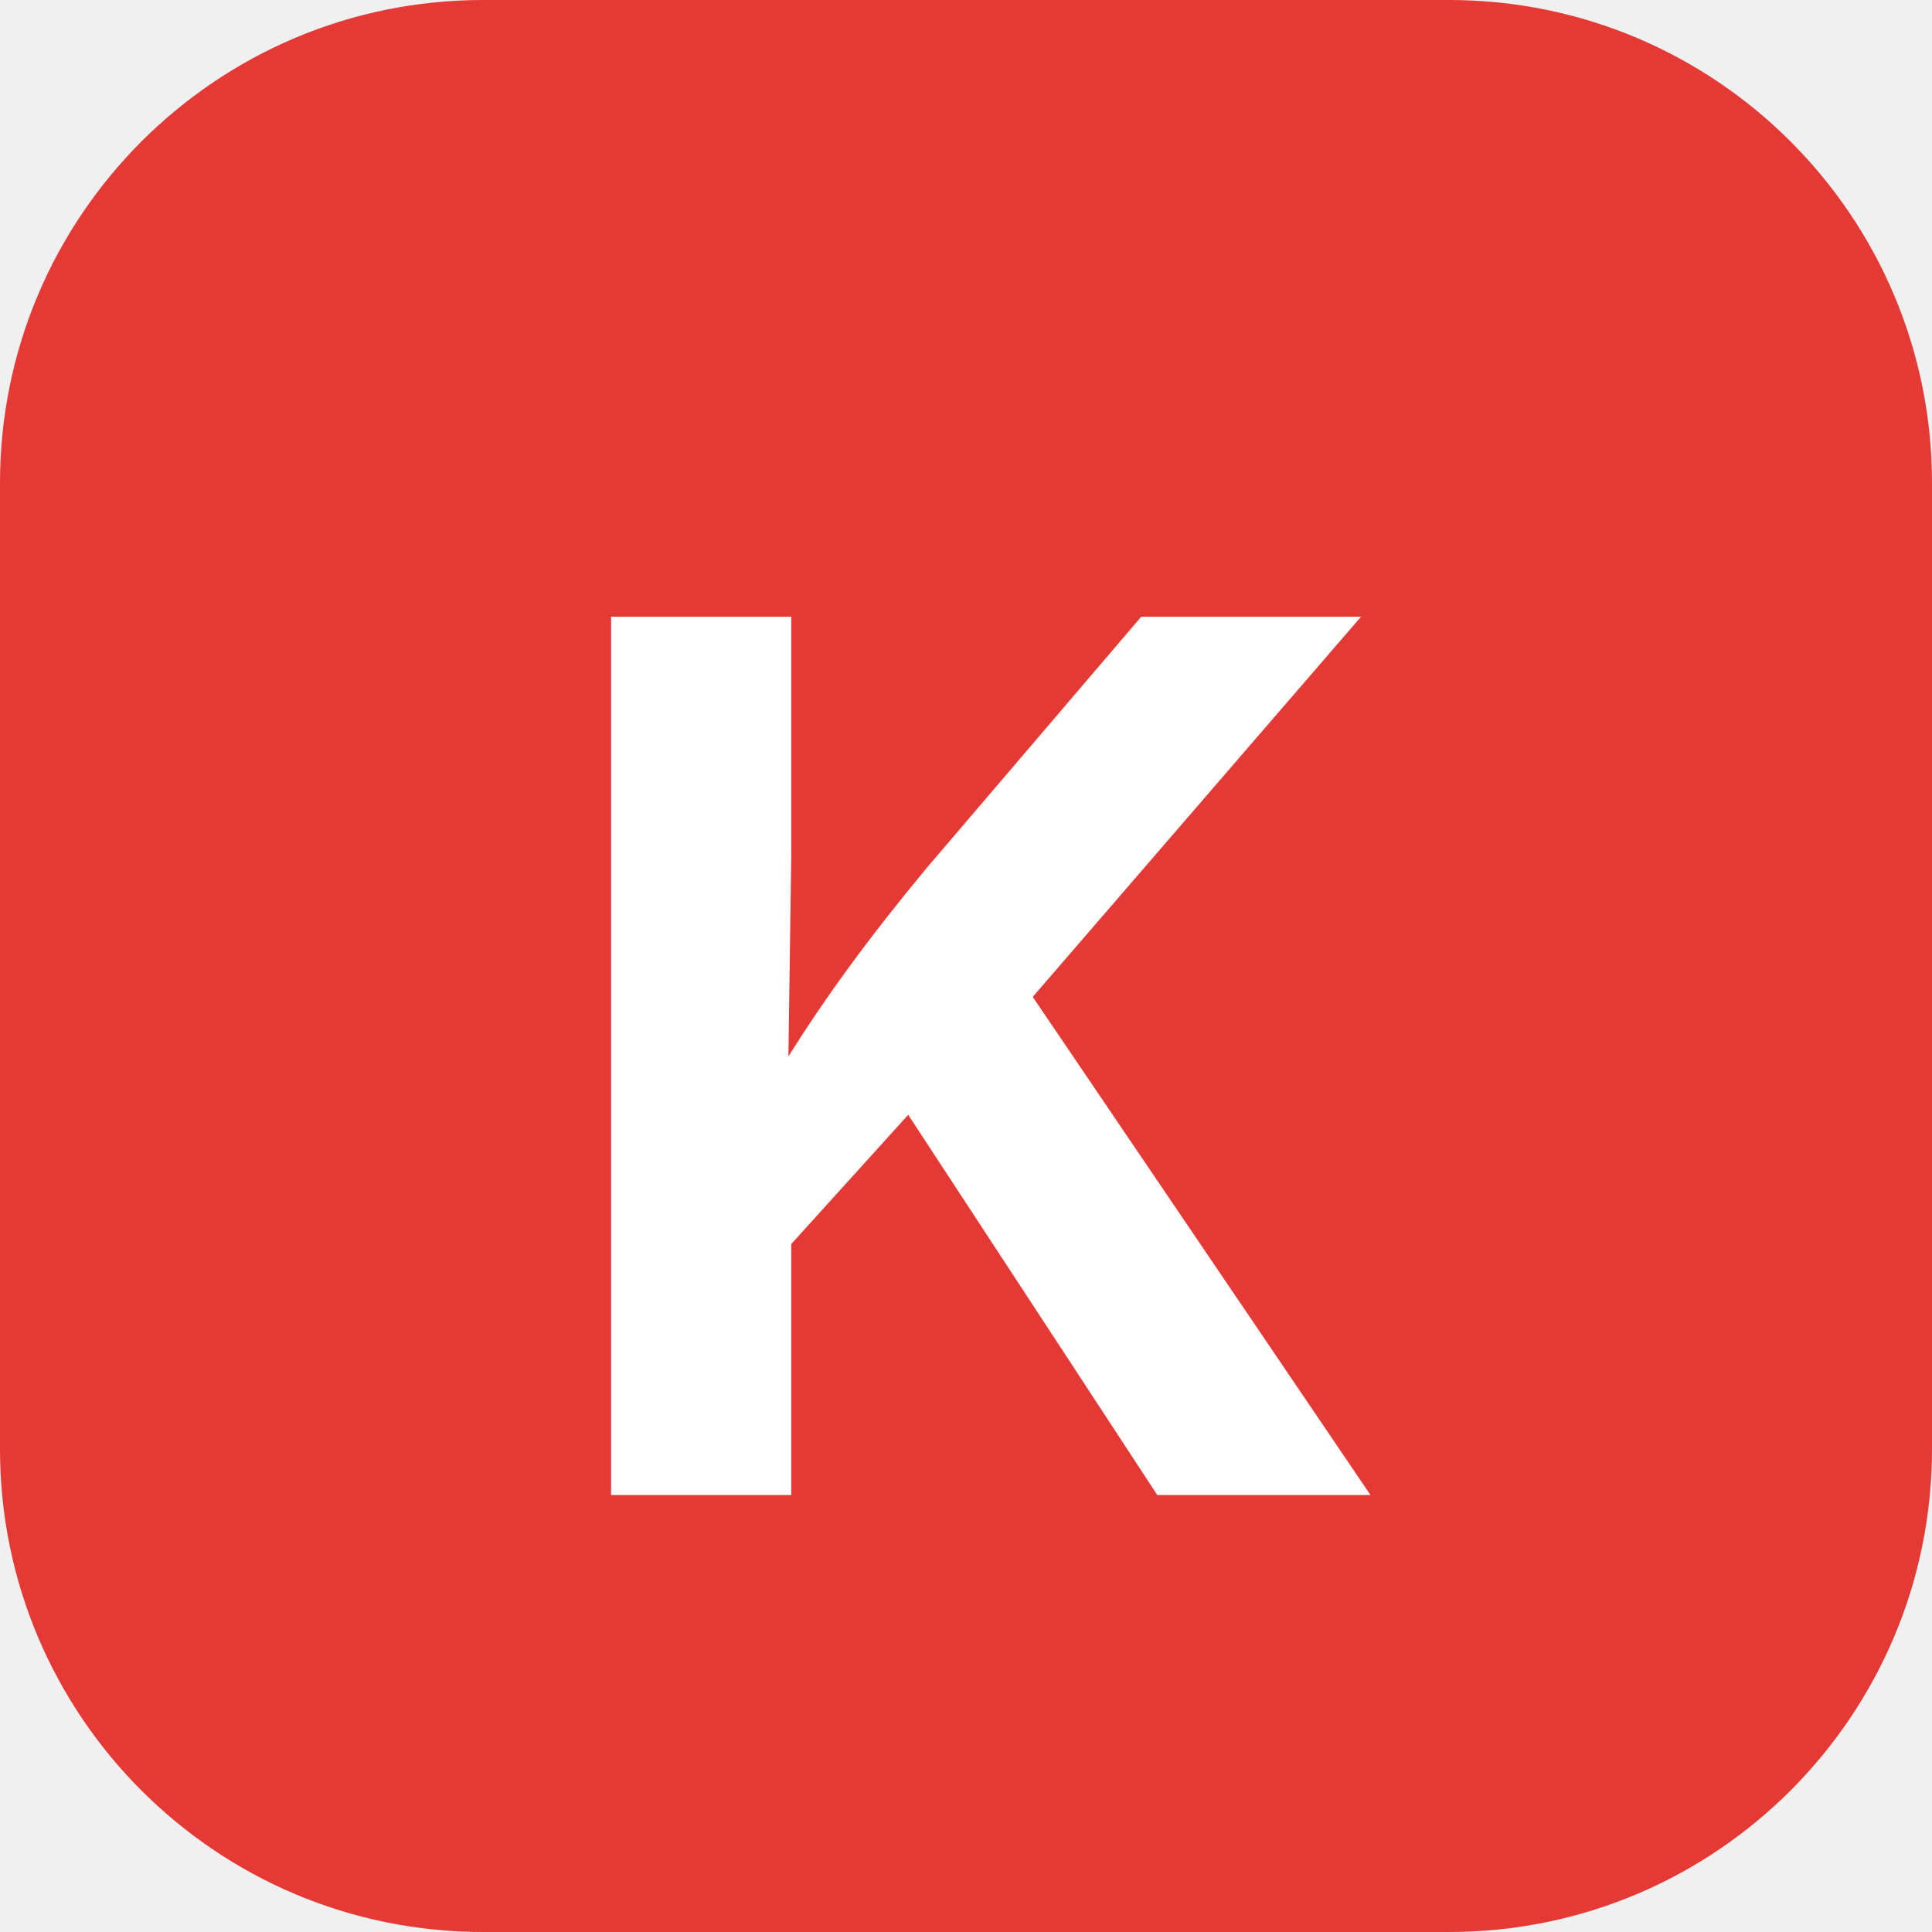
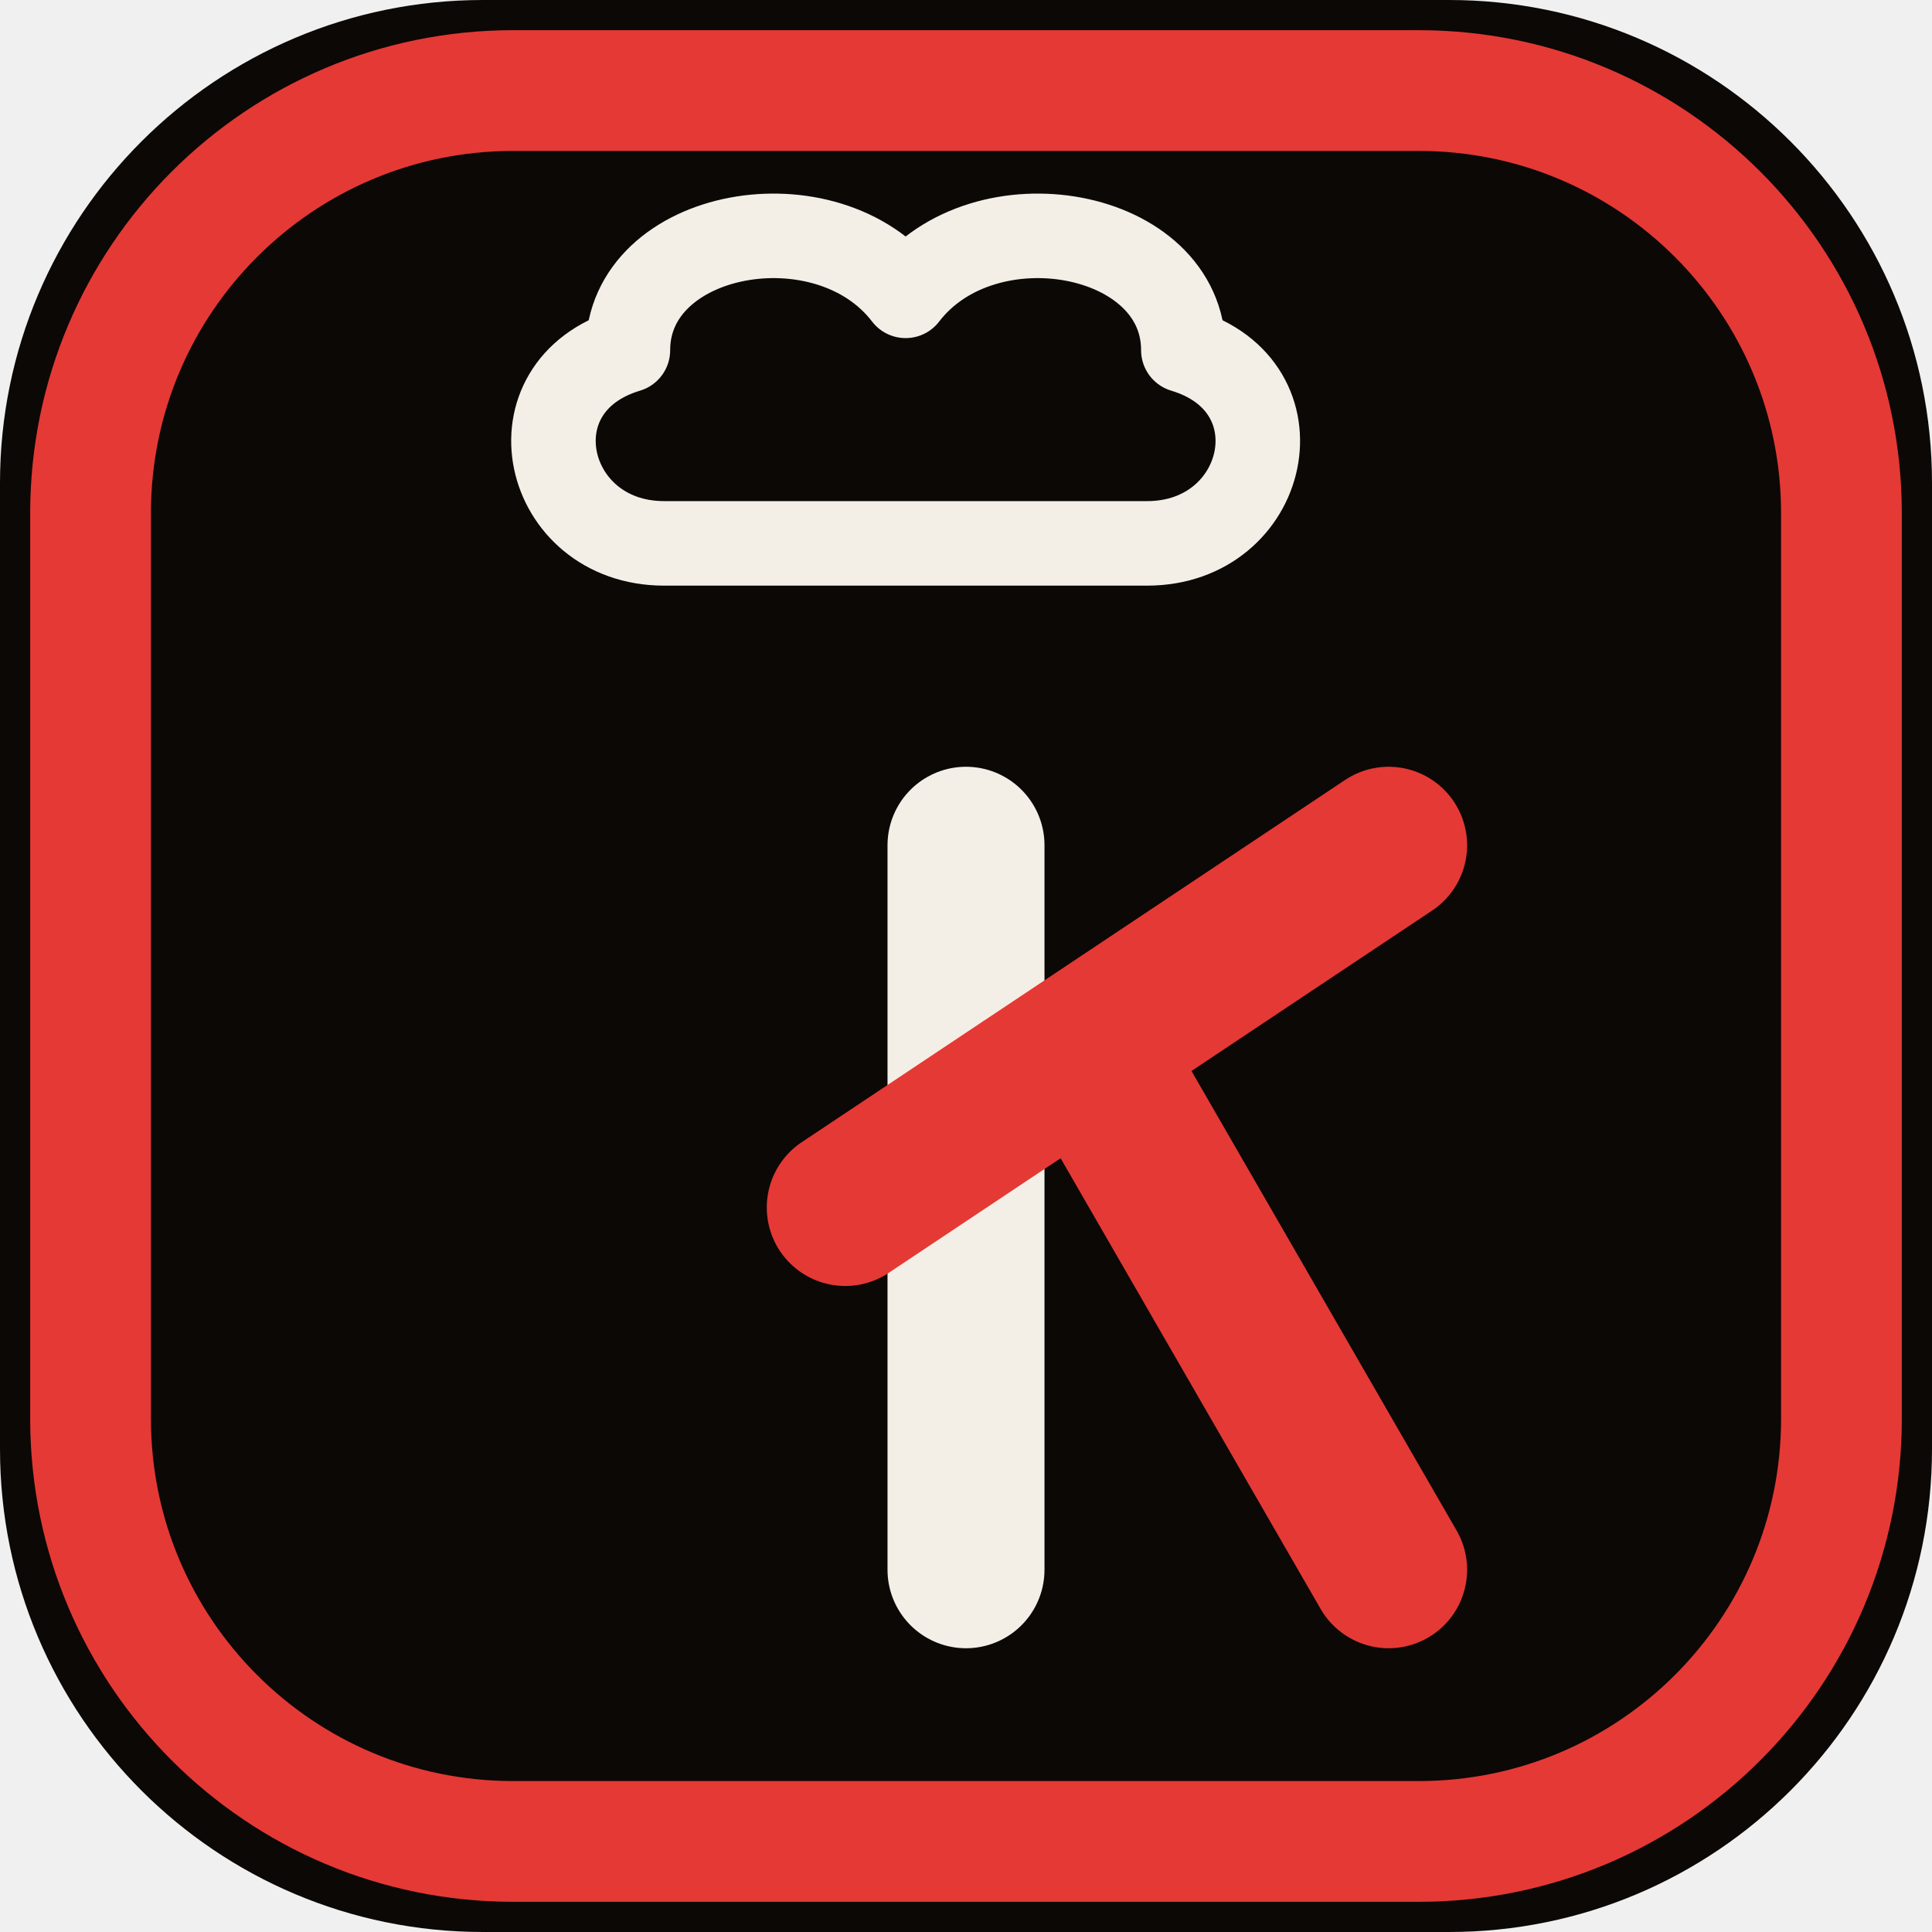
<svg xmlns="http://www.w3.org/2000/svg" viewBox="0 0 32 32">
-   <rect width="32" height="32" rx="8" fill="#E53935" />
-   <text x="50%" y="54%" dominant-baseline="middle" text-anchor="middle" font-family="Inter,Arial,sans-serif" font-weight="700" font-size="20" fill="white">K</text>
+   <rect width="32" height="32" rx="8" fill="#0b0806" />
+   <rect x="1.5" y="1.5" width="29" height="29" rx="7" fill="none" stroke="#E53935" stroke-width="2" />
+   <path d="M11 9c-2 0-2.6-2.6-.6-3.2 0-2 3.3-2.6 4.6-.9 1.3-1.7 4.6-1.1 4.6.9 2 .6 1.4 3.2-.6 3.2z" fill="none" stroke="#F3EFE7" stroke-width="1.4" stroke-linecap="round" stroke-linejoin="round" />
+   <path d="M16 14v12" stroke="#F3EFE7" stroke-width="2.6" stroke-linecap="round" />
+   <path d="M23 14l-9 6M18.5 18.2L23 26" stroke="#E53935" stroke-width="2.6" stroke-linecap="round" />
</svg>
